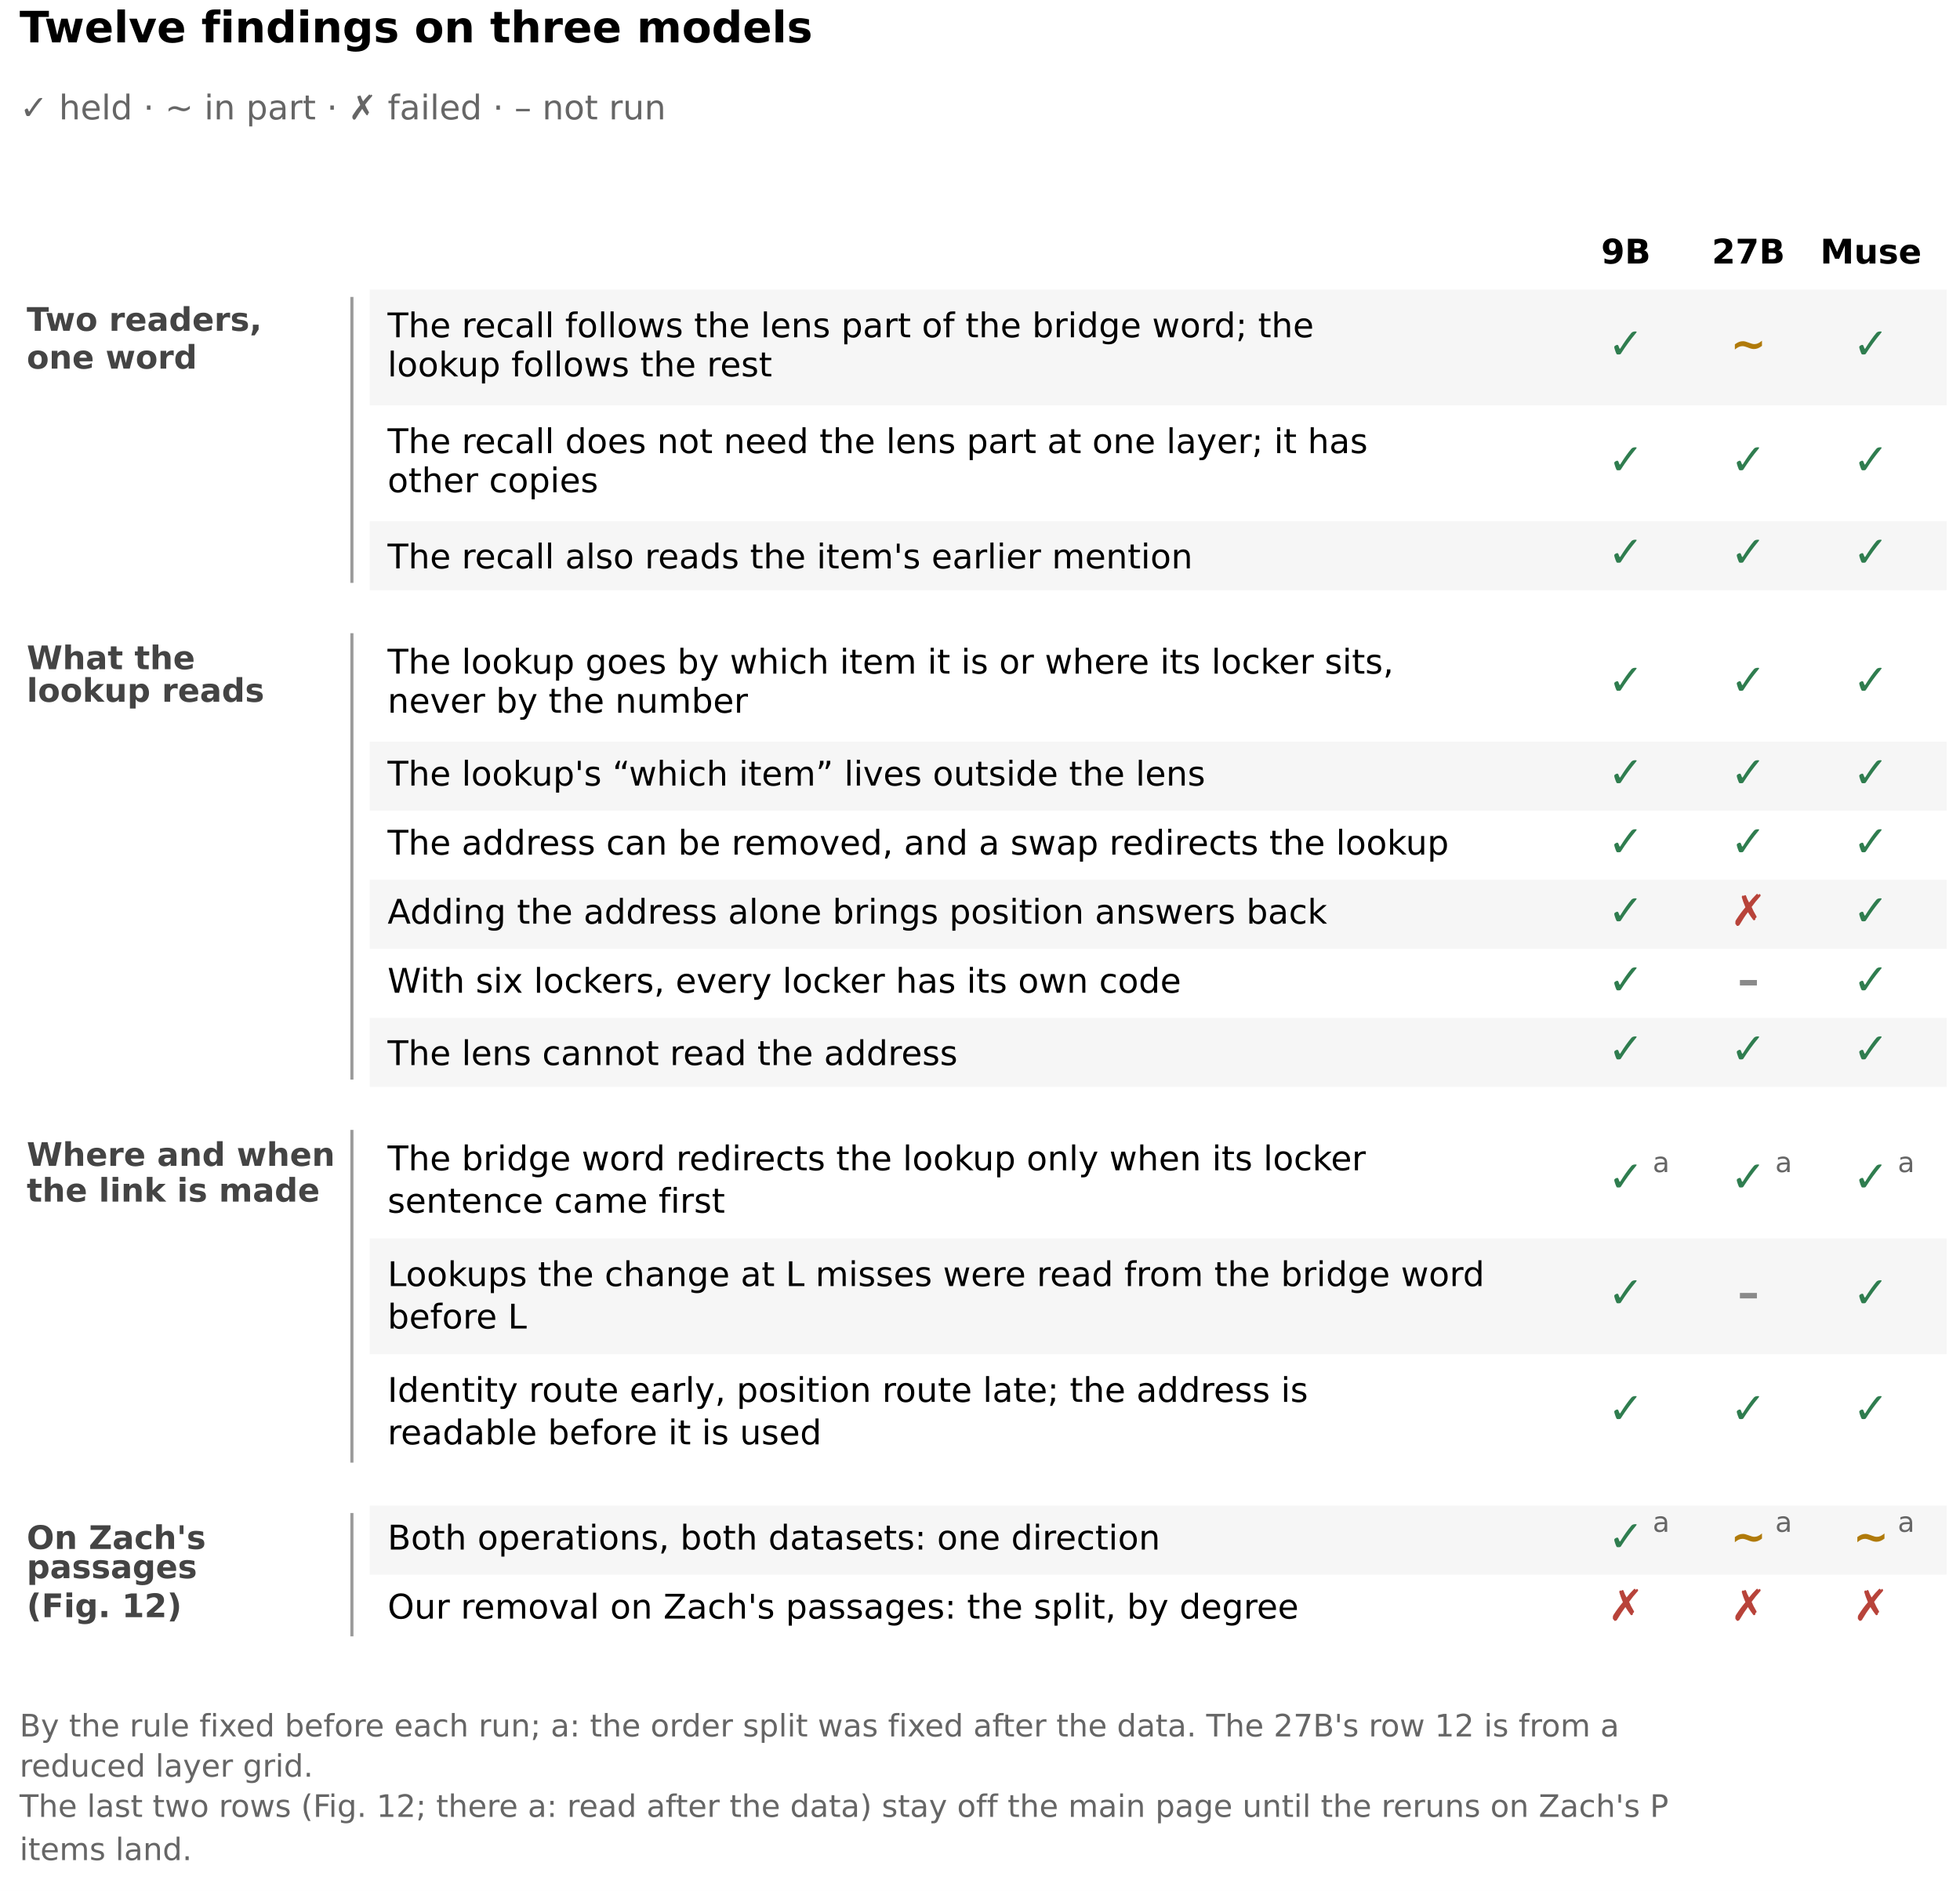
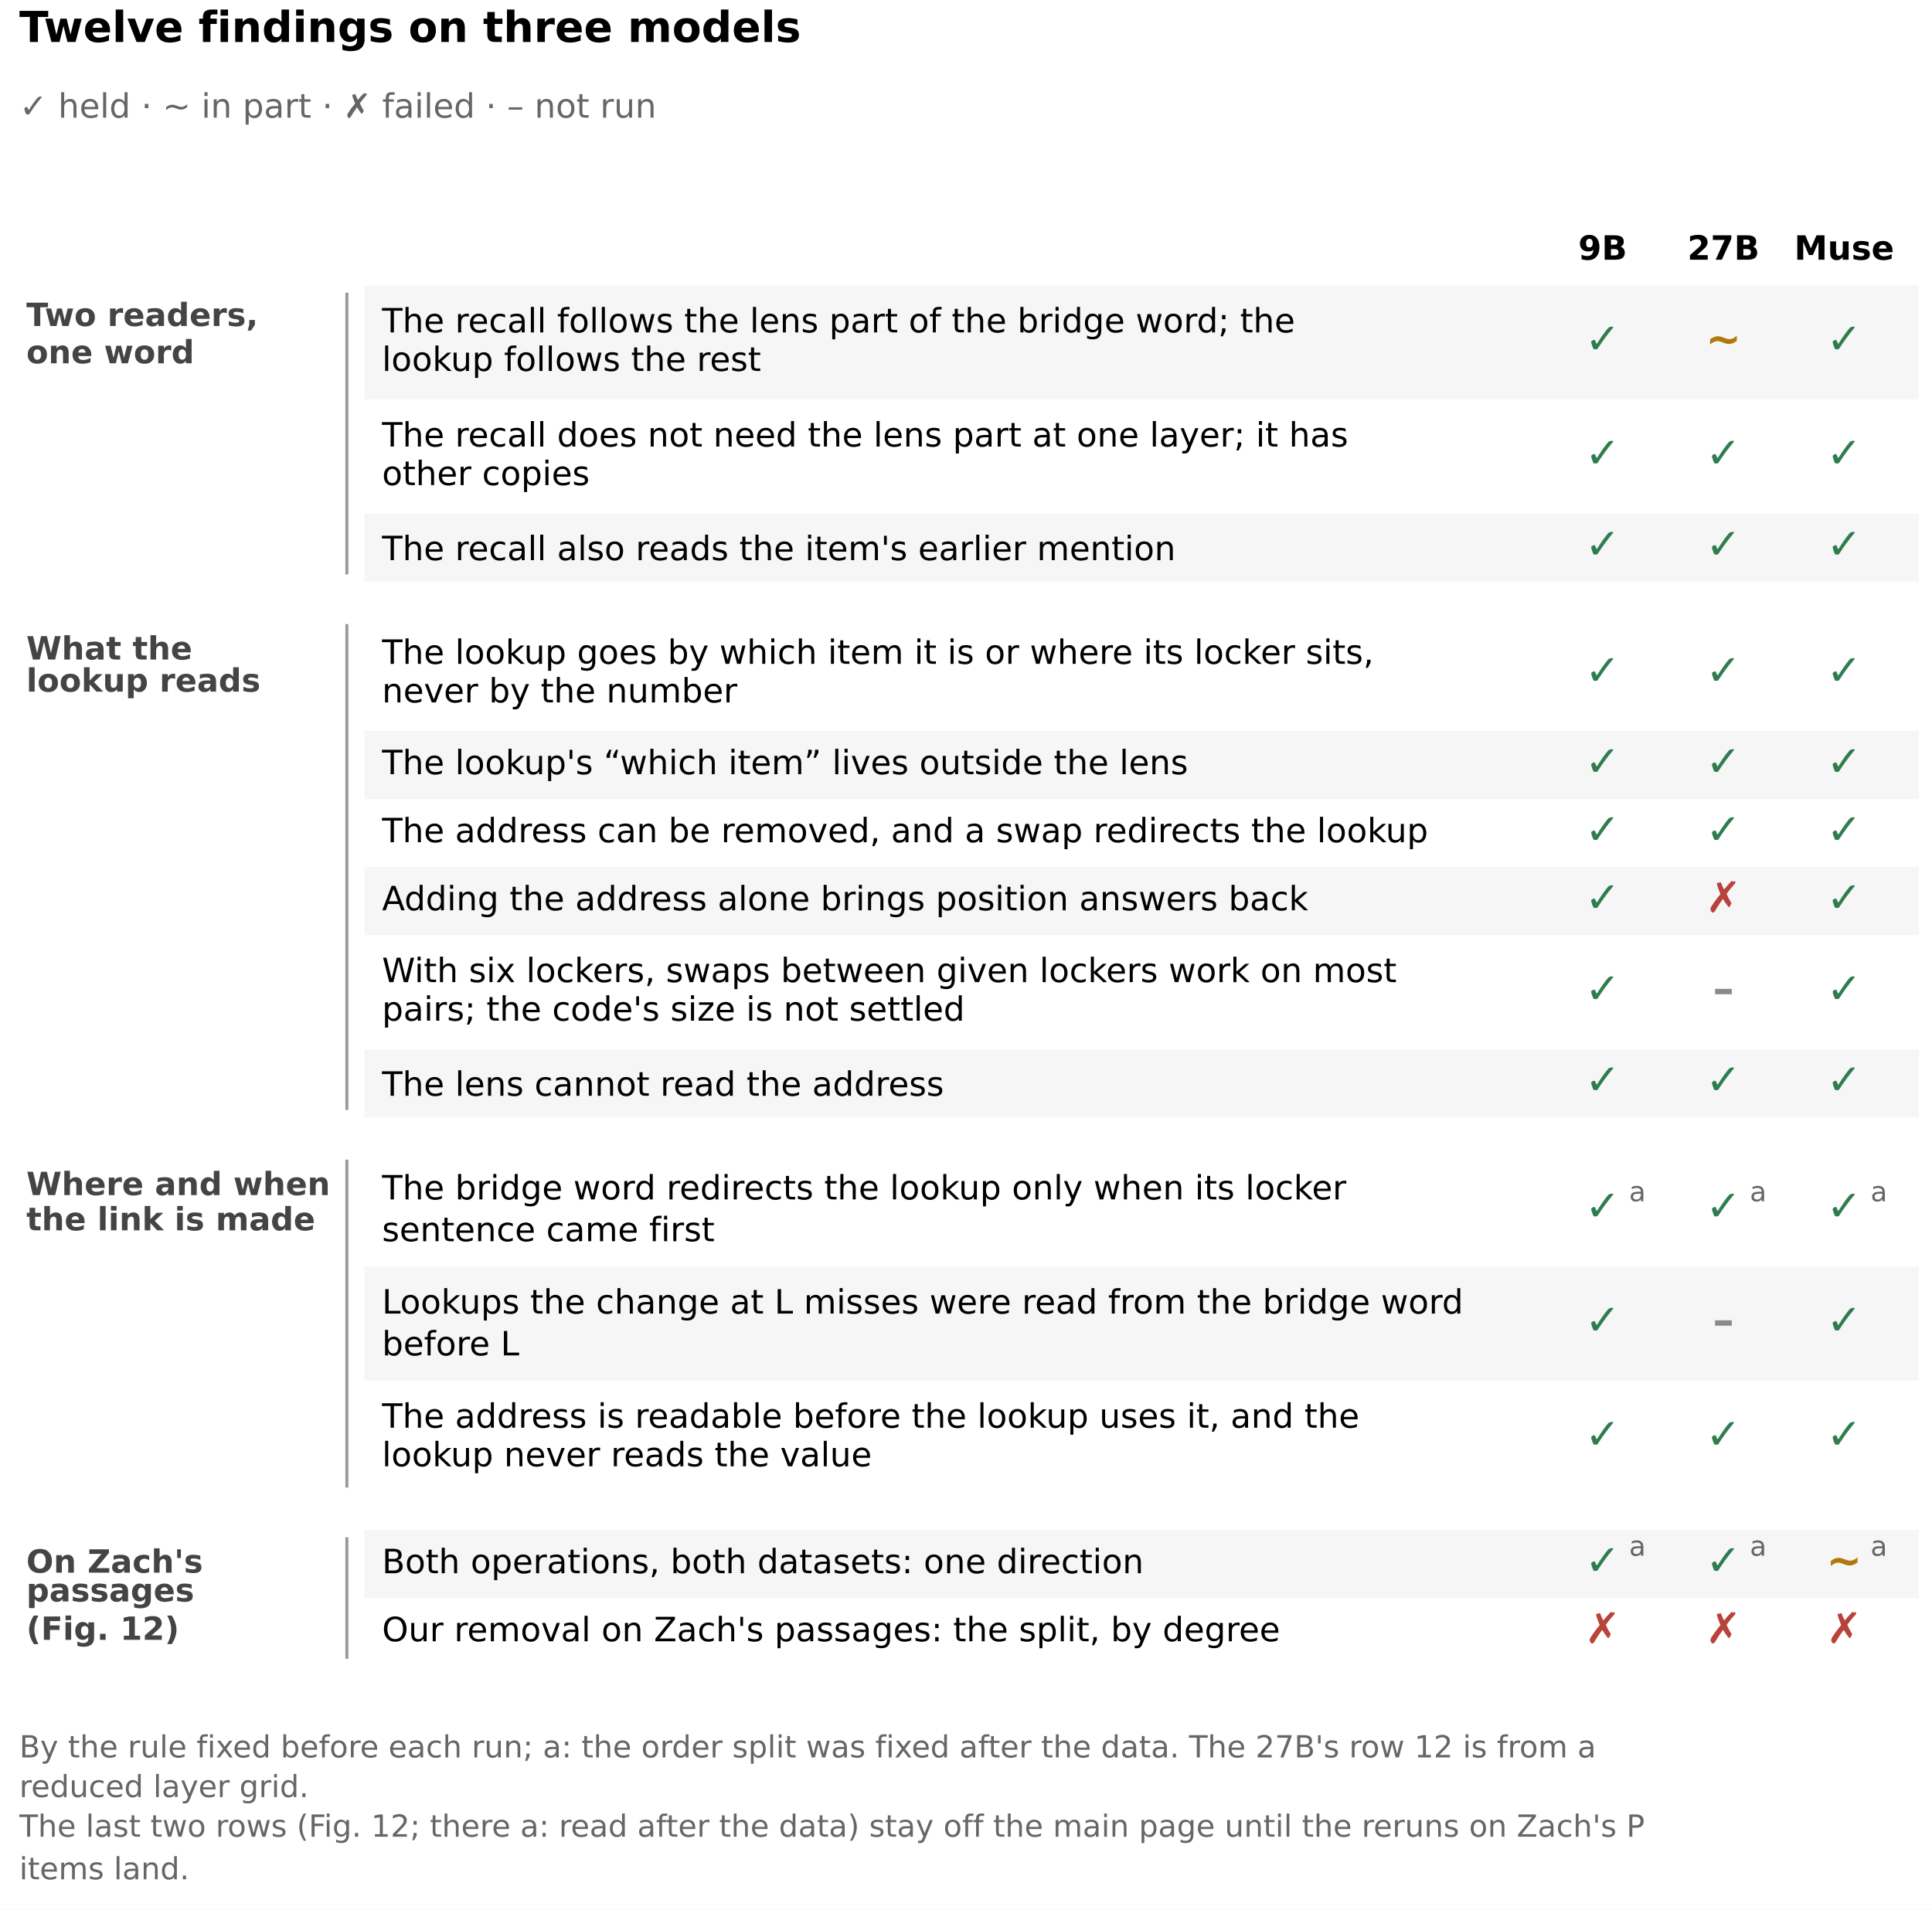
- <svg xmlns="http://www.w3.org/2000/svg" width="633.6pt" height="611.28pt" viewBox="0 0 633.6 611.28" version="1.1">
+ <svg xmlns="http://www.w3.org/2000/svg" width="633.6pt" height="626.4pt" viewBox="0 0 633.6 626.4" version="1.1">
  <defs>
    <style type="text/css">*{stroke-linejoin: round; stroke-linecap: butt}</style>
  </defs>
  <g id="figure_1">
    <g id="patch_1">
-       <path d="M 0 611.28  L 633.6 611.28  L 633.6 0  L 0 0  z " style="fill: #ffffff" />
+       <path d="M 0 626.4  L 633.6 626.4  L 633.6 0  L 0 0  z " style="fill: #ffffff" />
    </g>
    <g id="axes_1">
      <g id="patch_2">
-         <path d="M 119.52 93.6  L 629.28 93.6  L 629.28 131.04  L 119.52 131.04  z " clip-path="url(#p7410e0ee91)" style="fill: #f6f6f6" />
+         <path d="M 119.52 93.6  L 629.28 93.6  L 629.28 131.04  L 119.52 131.04  z " clip-path="url(#p9061dacef8)" style="fill: #f6f6f6" />
      </g>
      <g id="patch_3">
-         <path d="M 119.52 168.48  L 629.28 168.48  L 629.28 190.8  L 119.52 190.8  z " clip-path="url(#p7410e0ee91)" style="fill: #f6f6f6" />
+         <path d="M 119.52 168.48  L 629.28 168.48  L 629.28 190.8  L 119.52 190.8  z " clip-path="url(#p9061dacef8)" style="fill: #f6f6f6" />
      </g>
      <g id="patch_4">
-         <path d="M 119.52 239.76  L 629.28 239.76  L 629.28 262.08  L 119.52 262.08  z " clip-path="url(#p7410e0ee91)" style="fill: #f6f6f6" />
+         <path d="M 119.52 239.76  L 629.28 239.76  L 629.28 262.08  L 119.52 262.08  z " clip-path="url(#p9061dacef8)" style="fill: #f6f6f6" />
      </g>
      <g id="patch_5">
-         <path d="M 119.52 284.4  L 629.28 284.4  L 629.28 306.72  L 119.52 306.72  z " clip-path="url(#p7410e0ee91)" style="fill: #f6f6f6" />
+         <path d="M 119.52 284.4  L 629.28 284.4  L 629.28 306.72  L 119.52 306.72  z " clip-path="url(#p9061dacef8)" style="fill: #f6f6f6" />
      </g>
      <g id="patch_6">
-         <path d="M 119.52 329.04  L 629.28 329.04  L 629.28 351.36  L 119.52 351.36  z " clip-path="url(#p7410e0ee91)" style="fill: #f6f6f6" />
+         <path d="M 119.52 344.16  L 629.28 344.16  L 629.28 366.48  L 119.52 366.48  z " clip-path="url(#p9061dacef8)" style="fill: #f6f6f6" />
      </g>
      <g id="patch_7">
-         <path d="M 119.52 400.32  L 629.28 400.32  L 629.28 437.76  L 119.52 437.76  z " clip-path="url(#p7410e0ee91)" style="fill: #f6f6f6" />
+         <path d="M 119.52 415.44  L 629.28 415.44  L 629.28 452.88  L 119.52 452.88  z " clip-path="url(#p9061dacef8)" style="fill: #f6f6f6" />
      </g>
      <g id="patch_8">
-         <path d="M 119.52 486.72  L 629.28 486.72  L 629.28 509.04  L 119.52 509.04  z " clip-path="url(#p7410e0ee91)" style="fill: #f6f6f6" />
+         <path d="M 119.52 501.84  L 629.28 501.84  L 629.28 524.16  L 119.52 524.16  z " clip-path="url(#p9061dacef8)" style="fill: #f6f6f6" />
      </g>
      <g id="line2d_1">
-         <path d="M 113.76 96.48  L 113.76 187.92  " clip-path="url(#p7410e0ee91)" style="fill: none; stroke: #9a9a9a; stroke-linecap: square" />
+         <path d="M 113.76 96.48  L 113.76 187.92  " clip-path="url(#p9061dacef8)" style="fill: none; stroke: #9a9a9a; stroke-linecap: square" />
      </g>
      <g id="line2d_2">
-         <path d="M 113.76 205.2  L 113.76 348.48  " clip-path="url(#p7410e0ee91)" style="fill: none; stroke: #9a9a9a; stroke-linecap: square" />
+         <path d="M 113.76 205.2  L 113.76 363.6  " clip-path="url(#p9061dacef8)" style="fill: none; stroke: #9a9a9a; stroke-linecap: square" />
      </g>
      <g id="line2d_3">
-         <path d="M 113.76 365.76  L 113.76 472.32  " clip-path="url(#p7410e0ee91)" style="fill: none; stroke: #9a9a9a; stroke-linecap: square" />
+         <path d="M 113.76 380.88  L 113.76 487.44  " clip-path="url(#p9061dacef8)" style="fill: none; stroke: #9a9a9a; stroke-linecap: square" />
      </g>
      <g id="line2d_4">
-         <path d="M 113.76 489.6  L 113.76 528.48  " clip-path="url(#p7410e0ee91)" style="fill: none; stroke: #9a9a9a; stroke-linecap: square" />
+         <path d="M 113.76 504.72  L 113.76 543.6  " clip-path="url(#p9061dacef8)" style="fill: none; stroke: #9a9a9a; stroke-linecap: square" />
      </g>
      <g id="text_1">
        <text style="font-weight: 700; font-size: 11px; font-family: 'DejaVu Sans'; text-anchor: middle" x="525.6" y="85.197" transform="rotate(-0 525.6 85.19742)">9B</text>
      </g>
      <g id="text_2">
        <text style="font-weight: 700; font-size: 11px; font-family: 'DejaVu Sans'; text-anchor: middle" x="565.2" y="85.197" transform="rotate(-0 565.2 85.19742)">27B</text>
      </g>
      <g id="text_3">
        <text style="font-weight: 700; font-size: 11px; font-family: 'DejaVu Sans'; text-anchor: middle" x="604.8" y="85.197" transform="rotate(-0 604.8 85.19742)">Muse</text>
      </g>
      <g id="text_4">
        <text style="font-size: 11px; font-family: 'DejaVu Sans'" transform="translate(125.28 109.0303)">The recall follows the lens part of the bridge word; the</text>
        <text style="font-size: 11px; font-family: 'DejaVu Sans'" transform="translate(125.28 121.6803)">lookup follows the rest</text>
      </g>
      <g id="text_5">
        <text style="font-weight: 700; font-size: 14px; font-family: 'DejaVu Sans'; text-anchor: middle; fill: #2f7d4f" x="525.6" y="115.957" transform="rotate(-0 525.6 115.9567)">✓</text>
      </g>
      <g id="text_6">
        <text style="font-weight: 700; font-size: 14px; font-family: 'DejaVu Sans'; text-anchor: middle; fill: #b07a0a" x="565.2" y="115.957" transform="rotate(-0 565.2 115.9567)">~</text>
      </g>
      <g id="text_7">
        <text style="font-weight: 700; font-size: 14px; font-family: 'DejaVu Sans'; text-anchor: middle; fill: #2f7d4f" x="604.8" y="115.957" transform="rotate(-0 604.8 115.9567)">✓</text>
      </g>
      <g id="text_8">
        <text style="font-size: 11px; font-family: 'DejaVu Sans'" transform="translate(125.28 146.4703)">The recall does not need the lens part at one layer; it has</text>
        <text style="font-size: 11px; font-family: 'DejaVu Sans'" transform="translate(125.28 159.1203)">other copies</text>
      </g>
      <g id="text_9">
        <text style="font-weight: 700; font-size: 14px; font-family: 'DejaVu Sans'; text-anchor: middle; fill: #2f7d4f" x="525.6" y="153.397" transform="rotate(-0 525.6 153.3967)">✓</text>
      </g>
      <g id="text_10">
        <text style="font-weight: 700; font-size: 14px; font-family: 'DejaVu Sans'; text-anchor: middle; fill: #2f7d4f" x="565.2" y="153.397" transform="rotate(-0 565.2 153.3967)">✓</text>
      </g>
      <g id="text_11">
        <text style="font-weight: 700; font-size: 14px; font-family: 'DejaVu Sans'; text-anchor: middle; fill: #2f7d4f" x="604.8" y="153.397" transform="rotate(-0 604.8 153.3967)">✓</text>
      </g>
      <g id="text_12">
        <text style="font-size: 11px; font-family: 'DejaVu Sans'; text-anchor: start" x="125.28" y="183.741" transform="rotate(-0 125.28 183.7409)">The recall also reads the item's earlier mention</text>
      </g>
      <g id="text_13">
        <text style="font-weight: 700; font-size: 14px; font-family: 'DejaVu Sans'; text-anchor: middle; fill: #2f7d4f" x="525.6" y="183.277" transform="rotate(-0 525.6 183.2767)">✓</text>
      </g>
      <g id="text_14">
        <text style="font-weight: 700; font-size: 14px; font-family: 'DejaVu Sans'; text-anchor: middle; fill: #2f7d4f" x="565.2" y="183.277" transform="rotate(-0 565.2 183.2767)">✓</text>
      </g>
      <g id="text_15">
        <text style="font-weight: 700; font-size: 14px; font-family: 'DejaVu Sans'; text-anchor: middle; fill: #2f7d4f" x="604.8" y="183.277" transform="rotate(-0 604.8 183.2767)">✓</text>
      </g>
      <g id="text_16">
        <text style="font-size: 11px; font-family: 'DejaVu Sans'" transform="translate(125.28 217.7503)">The lookup goes by which item it is or where its locker sits,</text>
        <text style="font-size: 11px; font-family: 'DejaVu Sans'" transform="translate(125.28 230.4003)">never by the number</text>
      </g>
      <g id="text_17">
        <text style="font-weight: 700; font-size: 14px; font-family: 'DejaVu Sans'; text-anchor: middle; fill: #2f7d4f" x="525.6" y="224.677" transform="rotate(-0 525.6 224.6767)">✓</text>
      </g>
      <g id="text_18">
        <text style="font-weight: 700; font-size: 14px; font-family: 'DejaVu Sans'; text-anchor: middle; fill: #2f7d4f" x="565.2" y="224.677" transform="rotate(-0 565.2 224.6767)">✓</text>
      </g>
      <g id="text_19">
        <text style="font-weight: 700; font-size: 14px; font-family: 'DejaVu Sans'; text-anchor: middle; fill: #2f7d4f" x="604.8" y="224.677" transform="rotate(-0 604.8 224.6767)">✓</text>
      </g>
      <g id="text_20">
        <text style="font-size: 11px; font-family: 'DejaVu Sans'; text-anchor: start" x="125.28" y="253.955" transform="rotate(-0 125.28 253.9553)">The lookup's “which item” lives outside the lens</text>
      </g>
      <g id="text_21">
        <text style="font-weight: 700; font-size: 14px; font-family: 'DejaVu Sans'; text-anchor: middle; fill: #2f7d4f" x="525.6" y="254.557" transform="rotate(-0 525.6 254.5567)">✓</text>
      </g>
      <g id="text_22">
        <text style="font-weight: 700; font-size: 14px; font-family: 'DejaVu Sans'; text-anchor: middle; fill: #2f7d4f" x="565.2" y="254.557" transform="rotate(-0 565.2 254.5567)">✓</text>
      </g>
      <g id="text_23">
        <text style="font-weight: 700; font-size: 14px; font-family: 'DejaVu Sans'; text-anchor: middle; fill: #2f7d4f" x="604.8" y="254.557" transform="rotate(-0 604.8 254.5567)">✓</text>
      </g>
      <g id="text_24">
        <text style="font-size: 11px; font-family: 'DejaVu Sans'; text-anchor: start" x="125.28" y="276.275" transform="rotate(-0 125.28 276.2753)">The address can be removed, and a swap redirects the lookup</text>
      </g>
      <g id="text_25">
        <text style="font-weight: 700; font-size: 14px; font-family: 'DejaVu Sans'; text-anchor: middle; fill: #2f7d4f" x="525.6" y="276.877" transform="rotate(-0 525.6 276.8767)">✓</text>
      </g>
      <g id="text_26">
        <text style="font-weight: 700; font-size: 14px; font-family: 'DejaVu Sans'; text-anchor: middle; fill: #2f7d4f" x="565.2" y="276.877" transform="rotate(-0 565.2 276.8767)">✓</text>
      </g>
      <g id="text_27">
        <text style="font-weight: 700; font-size: 14px; font-family: 'DejaVu Sans'; text-anchor: middle; fill: #2f7d4f" x="604.8" y="276.877" transform="rotate(-0 604.8 276.8767)">✓</text>
      </g>
      <g id="text_28">
        <text style="font-size: 11px; font-family: 'DejaVu Sans'; text-anchor: start" x="125.28" y="298.595" transform="rotate(-0 125.28 298.5953)">Adding the address alone brings position answers back</text>
      </g>
      <g id="text_29">
        <text style="font-weight: 700; font-size: 14px; font-family: 'DejaVu Sans'; text-anchor: middle; fill: #2f7d4f" x="525.6" y="299.197" transform="rotate(-0 525.6 299.1967)">✓</text>
      </g>
      <g id="text_30">
        <text style="font-weight: 700; font-size: 14px; font-family: 'DejaVu Sans'; text-anchor: middle; fill: #b8433a" x="565.2" y="299.197" transform="rotate(-0 565.2 299.1967)">✗</text>
      </g>
      <g id="text_31">
        <text style="font-weight: 700; font-size: 14px; font-family: 'DejaVu Sans'; text-anchor: middle; fill: #2f7d4f" x="604.8" y="299.197" transform="rotate(-0 604.8 299.1967)">✓</text>
      </g>
      <g id="text_32">
-         <text style="font-size: 11px; font-family: 'DejaVu Sans'; text-anchor: start" x="125.28" y="320.915" transform="rotate(-0 125.28 320.9153)">With six lockers, every locker has its own code</text>
+         <text style="font-size: 11px; font-family: 'DejaVu Sans'" transform="translate(125.28 322.1503)">With six lockers, swaps between given lockers work on most</text>
+         <text style="font-size: 11px; font-family: 'DejaVu Sans'" transform="translate(125.28 334.8003)">pairs; the code's size is not settled</text>
      </g>
      <g id="text_33">
-         <text style="font-weight: 700; font-size: 14px; font-family: 'DejaVu Sans'; text-anchor: middle; fill: #2f7d4f" x="525.6" y="321.517" transform="rotate(-0 525.6 321.5167)">✓</text>
+         <text style="font-weight: 700; font-size: 14px; font-family: 'DejaVu Sans'; text-anchor: middle; fill: #2f7d4f" x="525.6" y="329.077" transform="rotate(-0 525.6 329.0767)">✓</text>
      </g>
      <g id="text_34">
-         <text style="font-weight: 700; font-size: 14px; font-family: 'DejaVu Sans'; text-anchor: middle; fill: #8a8a8a" x="565.2" y="321.517" transform="rotate(-0 565.2 321.5167)">–</text>
+         <text style="font-weight: 700; font-size: 14px; font-family: 'DejaVu Sans'; text-anchor: middle; fill: #8a8a8a" x="565.2" y="329.077" transform="rotate(-0 565.2 329.0767)">–</text>
      </g>
      <g id="text_35">
-         <text style="font-weight: 700; font-size: 14px; font-family: 'DejaVu Sans'; text-anchor: middle; fill: #2f7d4f" x="604.8" y="321.517" transform="rotate(-0 604.8 321.5167)">✓</text>
+         <text style="font-weight: 700; font-size: 14px; font-family: 'DejaVu Sans'; text-anchor: middle; fill: #2f7d4f" x="604.8" y="329.077" transform="rotate(-0 604.8 329.0767)">✓</text>
      </g>
      <g id="text_36">
-         <text style="font-size: 11px; font-family: 'DejaVu Sans'; text-anchor: start" x="125.28" y="344.301" transform="rotate(-0 125.28 344.3009)">The lens cannot read the address</text>
+         <text style="font-size: 11px; font-family: 'DejaVu Sans'; text-anchor: start" x="125.28" y="359.421" transform="rotate(-0 125.28 359.4209)">The lens cannot read the address</text>
      </g>
      <g id="text_37">
-         <text style="font-weight: 700; font-size: 14px; font-family: 'DejaVu Sans'; text-anchor: middle; fill: #2f7d4f" x="525.6" y="343.837" transform="rotate(-0 525.6 343.8367)">✓</text>
+         <text style="font-weight: 700; font-size: 14px; font-family: 'DejaVu Sans'; text-anchor: middle; fill: #2f7d4f" x="525.6" y="358.957" transform="rotate(-0 525.6 358.9567)">✓</text>
      </g>
      <g id="text_38">
-         <text style="font-weight: 700; font-size: 14px; font-family: 'DejaVu Sans'; text-anchor: middle; fill: #2f7d4f" x="565.2" y="343.837" transform="rotate(-0 565.2 343.8367)">✓</text>
+         <text style="font-weight: 700; font-size: 14px; font-family: 'DejaVu Sans'; text-anchor: middle; fill: #2f7d4f" x="565.2" y="358.957" transform="rotate(-0 565.2 358.9567)">✓</text>
      </g>
      <g id="text_39">
-         <text style="font-weight: 700; font-size: 14px; font-family: 'DejaVu Sans'; text-anchor: middle; fill: #2f7d4f" x="604.8" y="343.837" transform="rotate(-0 604.8 343.8367)">✓</text>
+         <text style="font-weight: 700; font-size: 14px; font-family: 'DejaVu Sans'; text-anchor: middle; fill: #2f7d4f" x="604.8" y="358.957" transform="rotate(-0 604.8 358.9567)">✓</text>
      </g>
      <g id="text_40">
-         <text style="font-size: 11px; font-family: 'DejaVu Sans'" transform="translate(125.28 378.3103)">The bridge word redirects the lookup only when its locker</text>
-         <text style="font-size: 11px; font-family: 'DejaVu Sans'" transform="translate(125.28 392.0259)">sentence came first</text>
+         <text style="font-size: 11px; font-family: 'DejaVu Sans'" transform="translate(125.28 393.4303)">The bridge word redirects the lookup only when its locker</text>
+         <text style="font-size: 11px; font-family: 'DejaVu Sans'" transform="translate(125.28 407.1459)">sentence came first</text>
      </g>
      <g id="text_41">
-         <text style="font-weight: 700; font-size: 14px; font-family: 'DejaVu Sans'; text-anchor: middle; fill: #2f7d4f" x="525.6" y="385.237" transform="rotate(-0 525.6 385.2367)">✓</text>
+         <text style="font-weight: 700; font-size: 14px; font-family: 'DejaVu Sans'; text-anchor: middle; fill: #2f7d4f" x="525.6" y="400.357" transform="rotate(-0 525.6 400.3567)">✓</text>
      </g>
      <g id="text_42">
-         <text style="font-size: 9px; font-family: 'DejaVu Sans'; text-anchor: start; fill: #666666" x="534.24" y="378.898" transform="rotate(-0 534.24 378.8979)">a</text>
+         <text style="font-size: 9px; font-family: 'DejaVu Sans'; text-anchor: start; fill: #666666" x="534.24" y="394.018" transform="rotate(-0 534.24 394.0179)">a</text>
      </g>
      <g id="text_43">
-         <text style="font-weight: 700; font-size: 14px; font-family: 'DejaVu Sans'; text-anchor: middle; fill: #2f7d4f" x="565.2" y="385.237" transform="rotate(-0 565.2 385.2367)">✓</text>
+         <text style="font-weight: 700; font-size: 14px; font-family: 'DejaVu Sans'; text-anchor: middle; fill: #2f7d4f" x="565.2" y="400.357" transform="rotate(-0 565.2 400.3567)">✓</text>
      </g>
      <g id="text_44">
-         <text style="font-size: 9px; font-family: 'DejaVu Sans'; text-anchor: start; fill: #666666" x="573.84" y="378.898" transform="rotate(-0 573.84 378.8979)">a</text>
+         <text style="font-size: 9px; font-family: 'DejaVu Sans'; text-anchor: start; fill: #666666" x="573.84" y="394.018" transform="rotate(-0 573.84 394.0179)">a</text>
      </g>
      <g id="text_45">
-         <text style="font-weight: 700; font-size: 14px; font-family: 'DejaVu Sans'; text-anchor: middle; fill: #2f7d4f" x="604.8" y="385.237" transform="rotate(-0 604.8 385.2367)">✓</text>
+         <text style="font-weight: 700; font-size: 14px; font-family: 'DejaVu Sans'; text-anchor: middle; fill: #2f7d4f" x="604.8" y="400.357" transform="rotate(-0 604.8 400.3567)">✓</text>
      </g>
      <g id="text_46">
-         <text style="font-size: 9px; font-family: 'DejaVu Sans'; text-anchor: start; fill: #666666" x="613.44" y="378.898" transform="rotate(-0 613.44 378.8979)">a</text>
+         <text style="font-size: 9px; font-family: 'DejaVu Sans'; text-anchor: start; fill: #666666" x="613.44" y="394.018" transform="rotate(-0 613.44 394.0179)">a</text>
      </g>
      <g id="text_47">
-         <text style="font-size: 11px; font-family: 'DejaVu Sans'" transform="translate(125.28 415.7503)">Lookups the change at L misses were read from the bridge word</text>
-         <text style="font-size: 11px; font-family: 'DejaVu Sans'" transform="translate(125.28 429.4659)">before L</text>
+         <text style="font-size: 11px; font-family: 'DejaVu Sans'" transform="translate(125.28 430.8703)">Lookups the change at L misses were read from the bridge word</text>
+         <text style="font-size: 11px; font-family: 'DejaVu Sans'" transform="translate(125.28 444.5859)">before L</text>
      </g>
      <g id="text_48">
-         <text style="font-weight: 700; font-size: 14px; font-family: 'DejaVu Sans'; text-anchor: middle; fill: #2f7d4f" x="525.6" y="422.677" transform="rotate(-0 525.6 422.6767)">✓</text>
+         <text style="font-weight: 700; font-size: 14px; font-family: 'DejaVu Sans'; text-anchor: middle; fill: #2f7d4f" x="525.6" y="437.797" transform="rotate(-0 525.6 437.7967)">✓</text>
      </g>
      <g id="text_49">
-         <text style="font-weight: 700; font-size: 14px; font-family: 'DejaVu Sans'; text-anchor: middle; fill: #8a8a8a" x="565.2" y="422.677" transform="rotate(-0 565.2 422.6767)">–</text>
+         <text style="font-weight: 700; font-size: 14px; font-family: 'DejaVu Sans'; text-anchor: middle; fill: #8a8a8a" x="565.2" y="437.797" transform="rotate(-0 565.2 437.7967)">–</text>
      </g>
      <g id="text_50">
-         <text style="font-weight: 700; font-size: 14px; font-family: 'DejaVu Sans'; text-anchor: middle; fill: #2f7d4f" x="604.8" y="422.677" transform="rotate(-0 604.8 422.6767)">✓</text>
+         <text style="font-weight: 700; font-size: 14px; font-family: 'DejaVu Sans'; text-anchor: middle; fill: #2f7d4f" x="604.8" y="437.797" transform="rotate(-0 604.8 437.7967)">✓</text>
      </g>
      <g id="text_51">
-         <text style="font-size: 11px; font-family: 'DejaVu Sans'" transform="translate(125.28 453.1903)">Identity route early, position route late; the address is</text>
-         <text style="font-size: 11px; font-family: 'DejaVu Sans'" transform="translate(125.28 466.9059)">readable before it is used</text>
+         <text style="font-size: 11px; font-family: 'DejaVu Sans'" transform="translate(125.28 468.3103)">The address is readable before the lookup uses it, and the</text>
+         <text style="font-size: 11px; font-family: 'DejaVu Sans'" transform="translate(125.28 480.9603)">lookup never reads the value</text>
      </g>
      <g id="text_52">
-         <text style="font-weight: 700; font-size: 14px; font-family: 'DejaVu Sans'; text-anchor: middle; fill: #2f7d4f" x="525.6" y="460.117" transform="rotate(-0 525.6 460.1167)">✓</text>
+         <text style="font-weight: 700; font-size: 14px; font-family: 'DejaVu Sans'; text-anchor: middle; fill: #2f7d4f" x="525.6" y="475.237" transform="rotate(-0 525.6 475.2367)">✓</text>
      </g>
      <g id="text_53">
-         <text style="font-weight: 700; font-size: 14px; font-family: 'DejaVu Sans'; text-anchor: middle; fill: #2f7d4f" x="565.2" y="460.117" transform="rotate(-0 565.2 460.1167)">✓</text>
+         <text style="font-weight: 700; font-size: 14px; font-family: 'DejaVu Sans'; text-anchor: middle; fill: #2f7d4f" x="565.2" y="475.237" transform="rotate(-0 565.2 475.2367)">✓</text>
      </g>
      <g id="text_54">
-         <text style="font-weight: 700; font-size: 14px; font-family: 'DejaVu Sans'; text-anchor: middle; fill: #2f7d4f" x="604.8" y="460.117" transform="rotate(-0 604.8 460.1167)">✓</text>
+         <text style="font-weight: 700; font-size: 14px; font-family: 'DejaVu Sans'; text-anchor: middle; fill: #2f7d4f" x="604.8" y="475.237" transform="rotate(-0 604.8 475.2367)">✓</text>
      </g>
      <g id="text_55">
-         <text style="font-size: 11px; font-family: 'DejaVu Sans'; text-anchor: start" x="125.28" y="500.915" transform="rotate(-0 125.28 500.9153)">Both operations, both datasets: one direction</text>
+         <text style="font-size: 11px; font-family: 'DejaVu Sans'; text-anchor: start" x="125.28" y="516.035" transform="rotate(-0 125.28 516.0353)">Both operations, both datasets: one direction</text>
      </g>
      <g id="text_56">
-         <text style="font-weight: 700; font-size: 14px; font-family: 'DejaVu Sans'; text-anchor: middle; fill: #2f7d4f" x="525.6" y="501.517" transform="rotate(-0 525.6 501.5167)">✓</text>
+         <text style="font-weight: 700; font-size: 14px; font-family: 'DejaVu Sans'; text-anchor: middle; fill: #2f7d4f" x="525.6" y="516.637" transform="rotate(-0 525.6 516.6367)">✓</text>
      </g>
      <g id="text_57">
-         <text style="font-size: 9px; font-family: 'DejaVu Sans'; text-anchor: start; fill: #666666" x="534.24" y="495.178" transform="rotate(-0 534.24 495.1779)">a</text>
+         <text style="font-size: 9px; font-family: 'DejaVu Sans'; text-anchor: start; fill: #666666" x="534.24" y="510.298" transform="rotate(-0 534.24 510.2979)">a</text>
      </g>
      <g id="text_58">
-         <text style="font-weight: 700; font-size: 14px; font-family: 'DejaVu Sans'; text-anchor: middle; fill: #b07a0a" x="565.2" y="501.517" transform="rotate(-0 565.2 501.5167)">~</text>
+         <text style="font-weight: 700; font-size: 14px; font-family: 'DejaVu Sans'; text-anchor: middle; fill: #2f7d4f" x="565.2" y="516.637" transform="rotate(-0 565.2 516.6367)">✓</text>
      </g>
      <g id="text_59">
-         <text style="font-size: 9px; font-family: 'DejaVu Sans'; text-anchor: start; fill: #666666" x="573.84" y="495.178" transform="rotate(-0 573.84 495.1779)">a</text>
+         <text style="font-size: 9px; font-family: 'DejaVu Sans'; text-anchor: start; fill: #666666" x="573.84" y="510.298" transform="rotate(-0 573.84 510.2979)">a</text>
      </g>
      <g id="text_60">
-         <text style="font-weight: 700; font-size: 14px; font-family: 'DejaVu Sans'; text-anchor: middle; fill: #b07a0a" x="604.8" y="501.517" transform="rotate(-0 604.8 501.5167)">~</text>
+         <text style="font-weight: 700; font-size: 14px; font-family: 'DejaVu Sans'; text-anchor: middle; fill: #b07a0a" x="604.8" y="516.637" transform="rotate(-0 604.8 516.6367)">~</text>
      </g>
      <g id="text_61">
-         <text style="font-size: 9px; font-family: 'DejaVu Sans'; text-anchor: start; fill: #666666" x="613.44" y="495.178" transform="rotate(-0 613.44 495.1779)">a</text>
+         <text style="font-size: 9px; font-family: 'DejaVu Sans'; text-anchor: start; fill: #666666" x="613.44" y="510.298" transform="rotate(-0 613.44 510.2979)">a</text>
      </g>
      <g id="text_62">
-         <text style="font-size: 11px; font-family: 'DejaVu Sans'; text-anchor: start" x="125.28" y="523.235" transform="rotate(-0 125.28 523.2353)">Our removal on Zach's passages: the split, by degree</text>
+         <text style="font-size: 11px; font-family: 'DejaVu Sans'; text-anchor: start" x="125.28" y="538.355" transform="rotate(-0 125.28 538.3553)">Our removal on Zach's passages: the split, by degree</text>
      </g>
      <g id="text_63">
-         <text style="font-weight: 700; font-size: 14px; font-family: 'DejaVu Sans'; text-anchor: middle; fill: #b8433a" x="525.6" y="523.837" transform="rotate(-0 525.6 523.8367)">✗</text>
+         <text style="font-weight: 700; font-size: 14px; font-family: 'DejaVu Sans'; text-anchor: middle; fill: #b8433a" x="525.6" y="538.957" transform="rotate(-0 525.6 538.9567)">✗</text>
      </g>
      <g id="text_64">
-         <text style="font-weight: 700; font-size: 14px; font-family: 'DejaVu Sans'; text-anchor: middle; fill: #b8433a" x="565.2" y="523.837" transform="rotate(-0 565.2 523.8367)">✗</text>
+         <text style="font-weight: 700; font-size: 14px; font-family: 'DejaVu Sans'; text-anchor: middle; fill: #b8433a" x="565.2" y="538.957" transform="rotate(-0 565.2 538.9567)">✗</text>
      </g>
      <g id="text_65">
-         <text style="font-weight: 700; font-size: 14px; font-family: 'DejaVu Sans'; text-anchor: middle; fill: #b8433a" x="604.8" y="523.837" transform="rotate(-0 604.8 523.8367)">✗</text>
+         <text style="font-weight: 700; font-size: 14px; font-family: 'DejaVu Sans'; text-anchor: middle; fill: #b8433a" x="604.8" y="538.957" transform="rotate(-0 604.8 538.9567)">✗</text>
      </g>
      <g id="text_66">
        <text style="font-weight: 700; font-size: 10.5px; font-family: 'DejaVu Sans'; fill: #444444" transform="translate(8.64 106.9385)">Two readers,</text>
        <text style="font-weight: 700; font-size: 10.5px; font-family: 'DejaVu Sans'; fill: #444444" transform="translate(8.64 119.1595)">one word</text>
      </g>
      <g id="text_67">
        <text style="font-weight: 700; font-size: 10.5px; font-family: 'DejaVu Sans'; fill: #444444" transform="translate(8.64 216.3295)">What the</text>
        <text style="font-weight: 700; font-size: 10.5px; font-family: 'DejaVu Sans'; fill: #444444" transform="translate(8.64 226.8623)">lookup reads</text>
      </g>
      <g id="text_68">
-         <text style="font-weight: 700; font-size: 10.5px; font-family: 'DejaVu Sans'; fill: #444444" transform="translate(8.64 376.8895)">Where and when</text>
-         <text style="font-weight: 700; font-size: 10.5px; font-family: 'DejaVu Sans'; fill: #444444" transform="translate(8.64 388.4395)">the link is made</text>
+         <text style="font-weight: 700; font-size: 10.5px; font-family: 'DejaVu Sans'; fill: #444444" transform="translate(8.64 392.0095)">Where and when</text>
+         <text style="font-weight: 700; font-size: 10.5px; font-family: 'DejaVu Sans'; fill: #444444" transform="translate(8.64 403.5595)">the link is made</text>
      </g>
      <g id="text_69">
-         <text style="font-weight: 700; font-size: 10.5px; font-family: 'DejaVu Sans'; fill: #444444" transform="translate(8.64 500.7295)">On Zach's</text>
-         <text style="font-weight: 700; font-size: 10.5px; font-family: 'DejaVu Sans'; fill: #444444" transform="translate(8.64 510.1721)">passages</text>
-         <text style="font-weight: 700; font-size: 10.5px; font-family: 'DejaVu Sans'; fill: #444444" transform="translate(8.64 522.7713)">(Fig. 12)</text>
+         <text style="font-weight: 700; font-size: 10.5px; font-family: 'DejaVu Sans'; fill: #444444" transform="translate(8.64 515.8495)">On Zach's</text>
+         <text style="font-weight: 700; font-size: 10.5px; font-family: 'DejaVu Sans'; fill: #444444" transform="translate(8.64 525.2921)">passages</text>
+         <text style="font-weight: 700; font-size: 10.5px; font-family: 'DejaVu Sans'; fill: #444444" transform="translate(8.64 537.8913)">(Fig. 12)</text>
      </g>
    </g>
    <g id="text_70">
-       <text style="font-weight: 700; font-size: 14px; font-family: 'DejaVu Sans'; text-anchor: start" x="6.336" y="13.694" transform="rotate(-0 6.336 13.69421)">Twelve findings on three models</text>
+       <text style="font-weight: 700; font-size: 14px; font-family: 'DejaVu Sans'; text-anchor: start" x="6.336" y="13.77" transform="rotate(-0 6.336 13.76981)">Twelve findings on three models</text>
    </g>
    <g id="text_71">
      <text style="font-size: 11px; font-family: 'DejaVu Sans'; text-anchor: start; fill: #666666" x="6.336" y="38.598" transform="rotate(-0 6.336 38.59828)">✓ held  ·  ~ in part  ·  ✗ failed  ·  – not run</text>
    </g>
    <g id="text_72">
-       <text style="font-size: 10px; font-family: 'DejaVu Sans'; fill: #666666" transform="translate(6.336 561.3394)">By the rule fixed before each run; a: the order split was fixed after the data. The 27B's row 12 is from a</text>
-       <text style="font-size: 10px; font-family: 'DejaVu Sans'; fill: #666666" transform="translate(6.336 574.3394)">reduced layer grid.</text>
-       <text style="font-size: 10px; font-family: 'DejaVu Sans'; fill: #666666" transform="translate(6.336 587.3394)">The last two rows (Fig. 12; there a: read after the data) stay off the main page until the reruns on Zach's P</text>
-       <text style="font-size: 10px; font-family: 'DejaVu Sans'; fill: #666666" transform="translate(6.336 601.3081)">items land.</text>
+       <text style="font-size: 10px; font-family: 'DejaVu Sans'; fill: #666666" transform="translate(6.336 576.4594)">By the rule fixed before each run; a: the order split was fixed after the data. The 27B's row 12 is from a</text>
+       <text style="font-size: 10px; font-family: 'DejaVu Sans'; fill: #666666" transform="translate(6.336 589.4594)">reduced layer grid.</text>
+       <text style="font-size: 10px; font-family: 'DejaVu Sans'; fill: #666666" transform="translate(6.336 602.4594)">The last two rows (Fig. 12; there a: read after the data) stay off the main page until the reruns on Zach's P</text>
+       <text style="font-size: 10px; font-family: 'DejaVu Sans'; fill: #666666" transform="translate(6.336 616.4281)">items land.</text>
    </g>
  </g>
  <defs>
-     <clipPath id="p7410e0ee91">
-       <rect x="0" y="68.4" width="633.6" height="462.96" />
+     <clipPath id="p9061dacef8">
+       <rect x="0" y="68.4" width="633.6" height="478.08" />
    </clipPath>
  </defs>
</svg>
